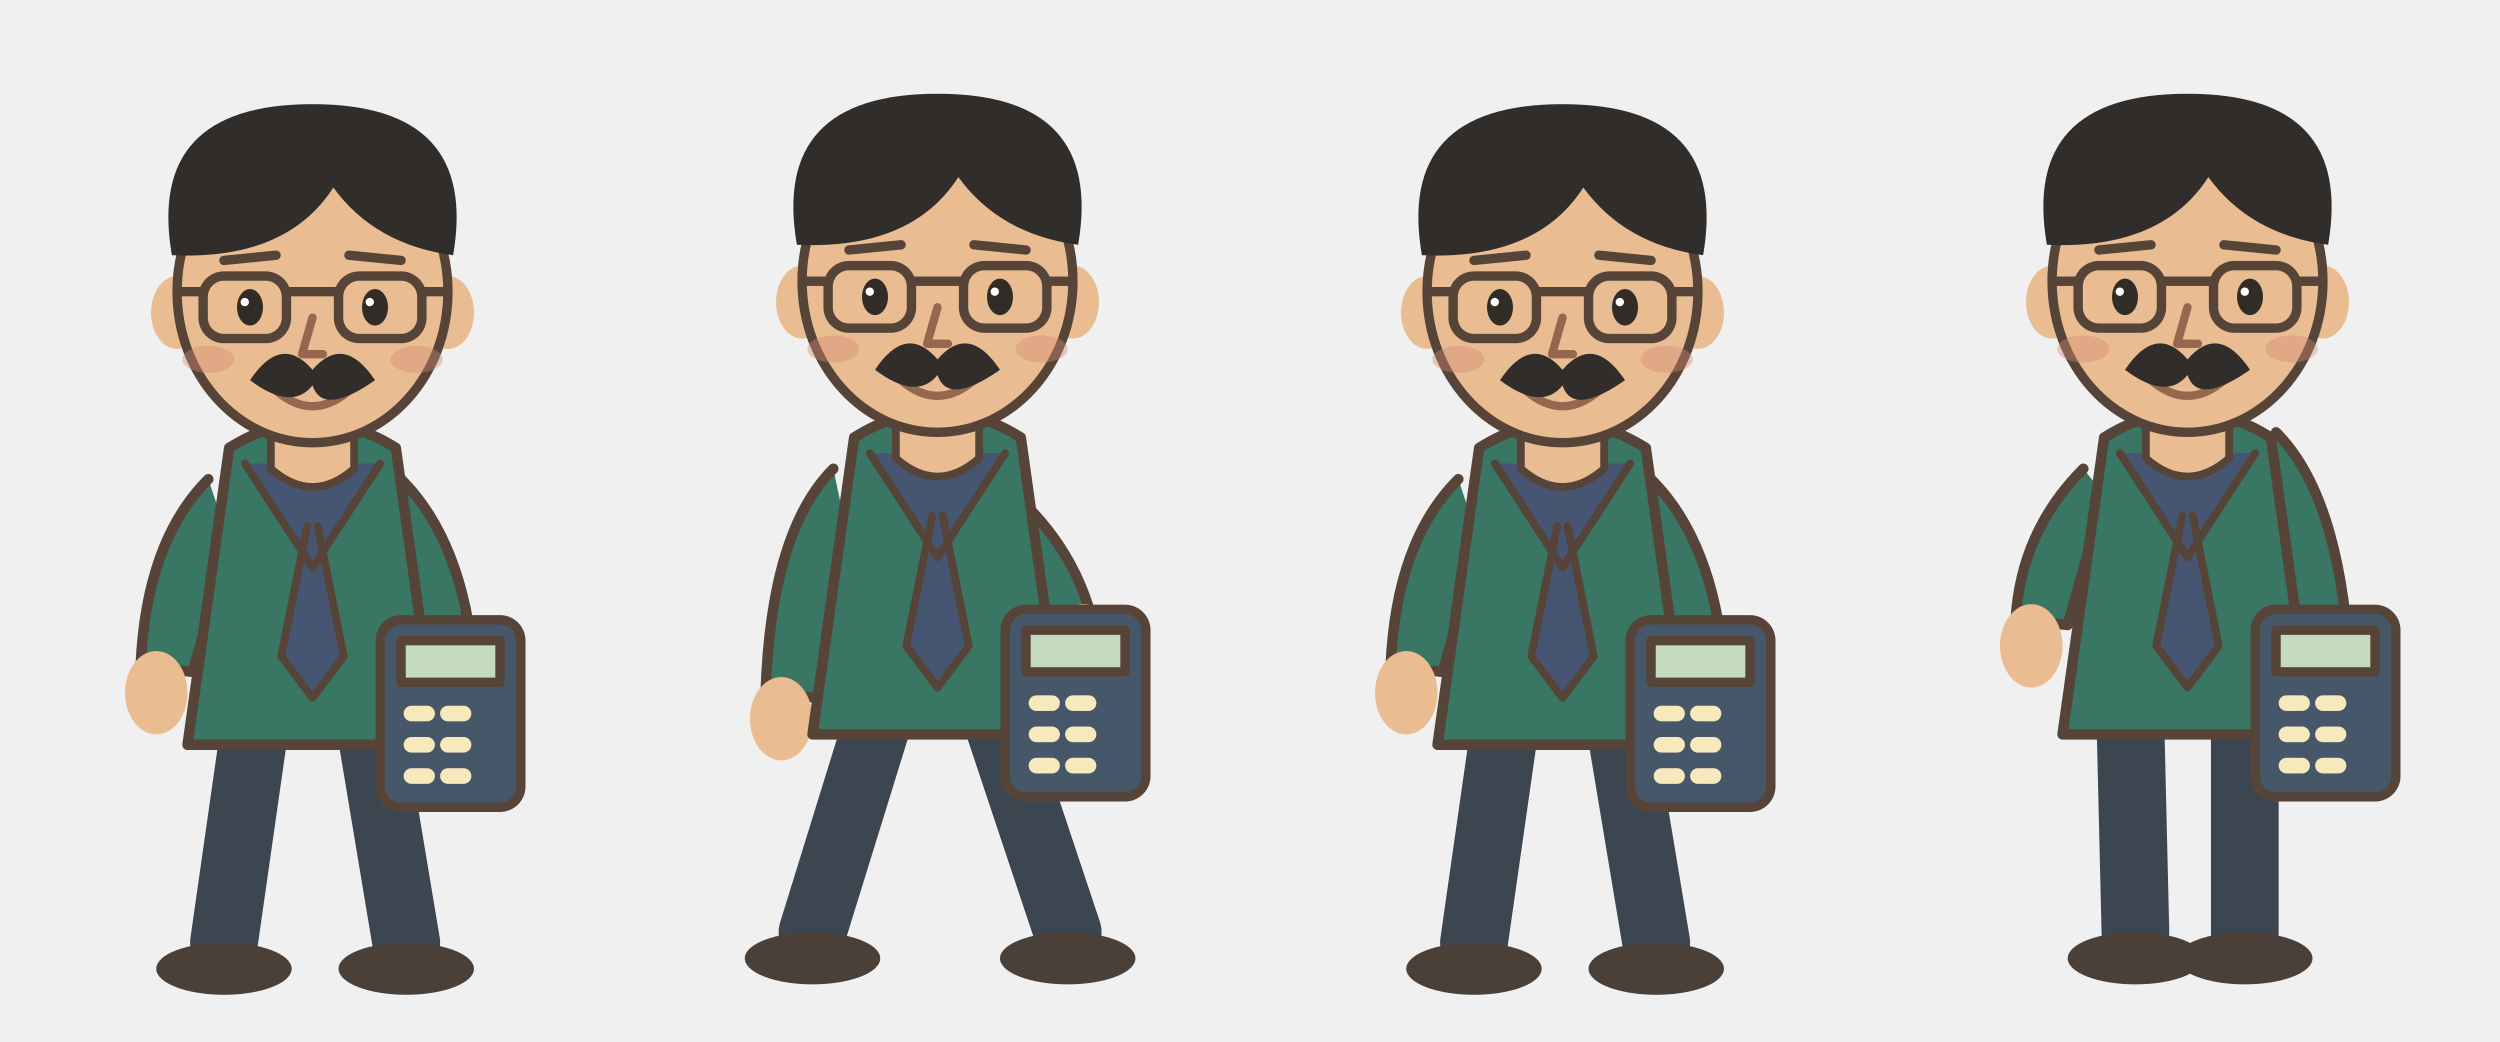
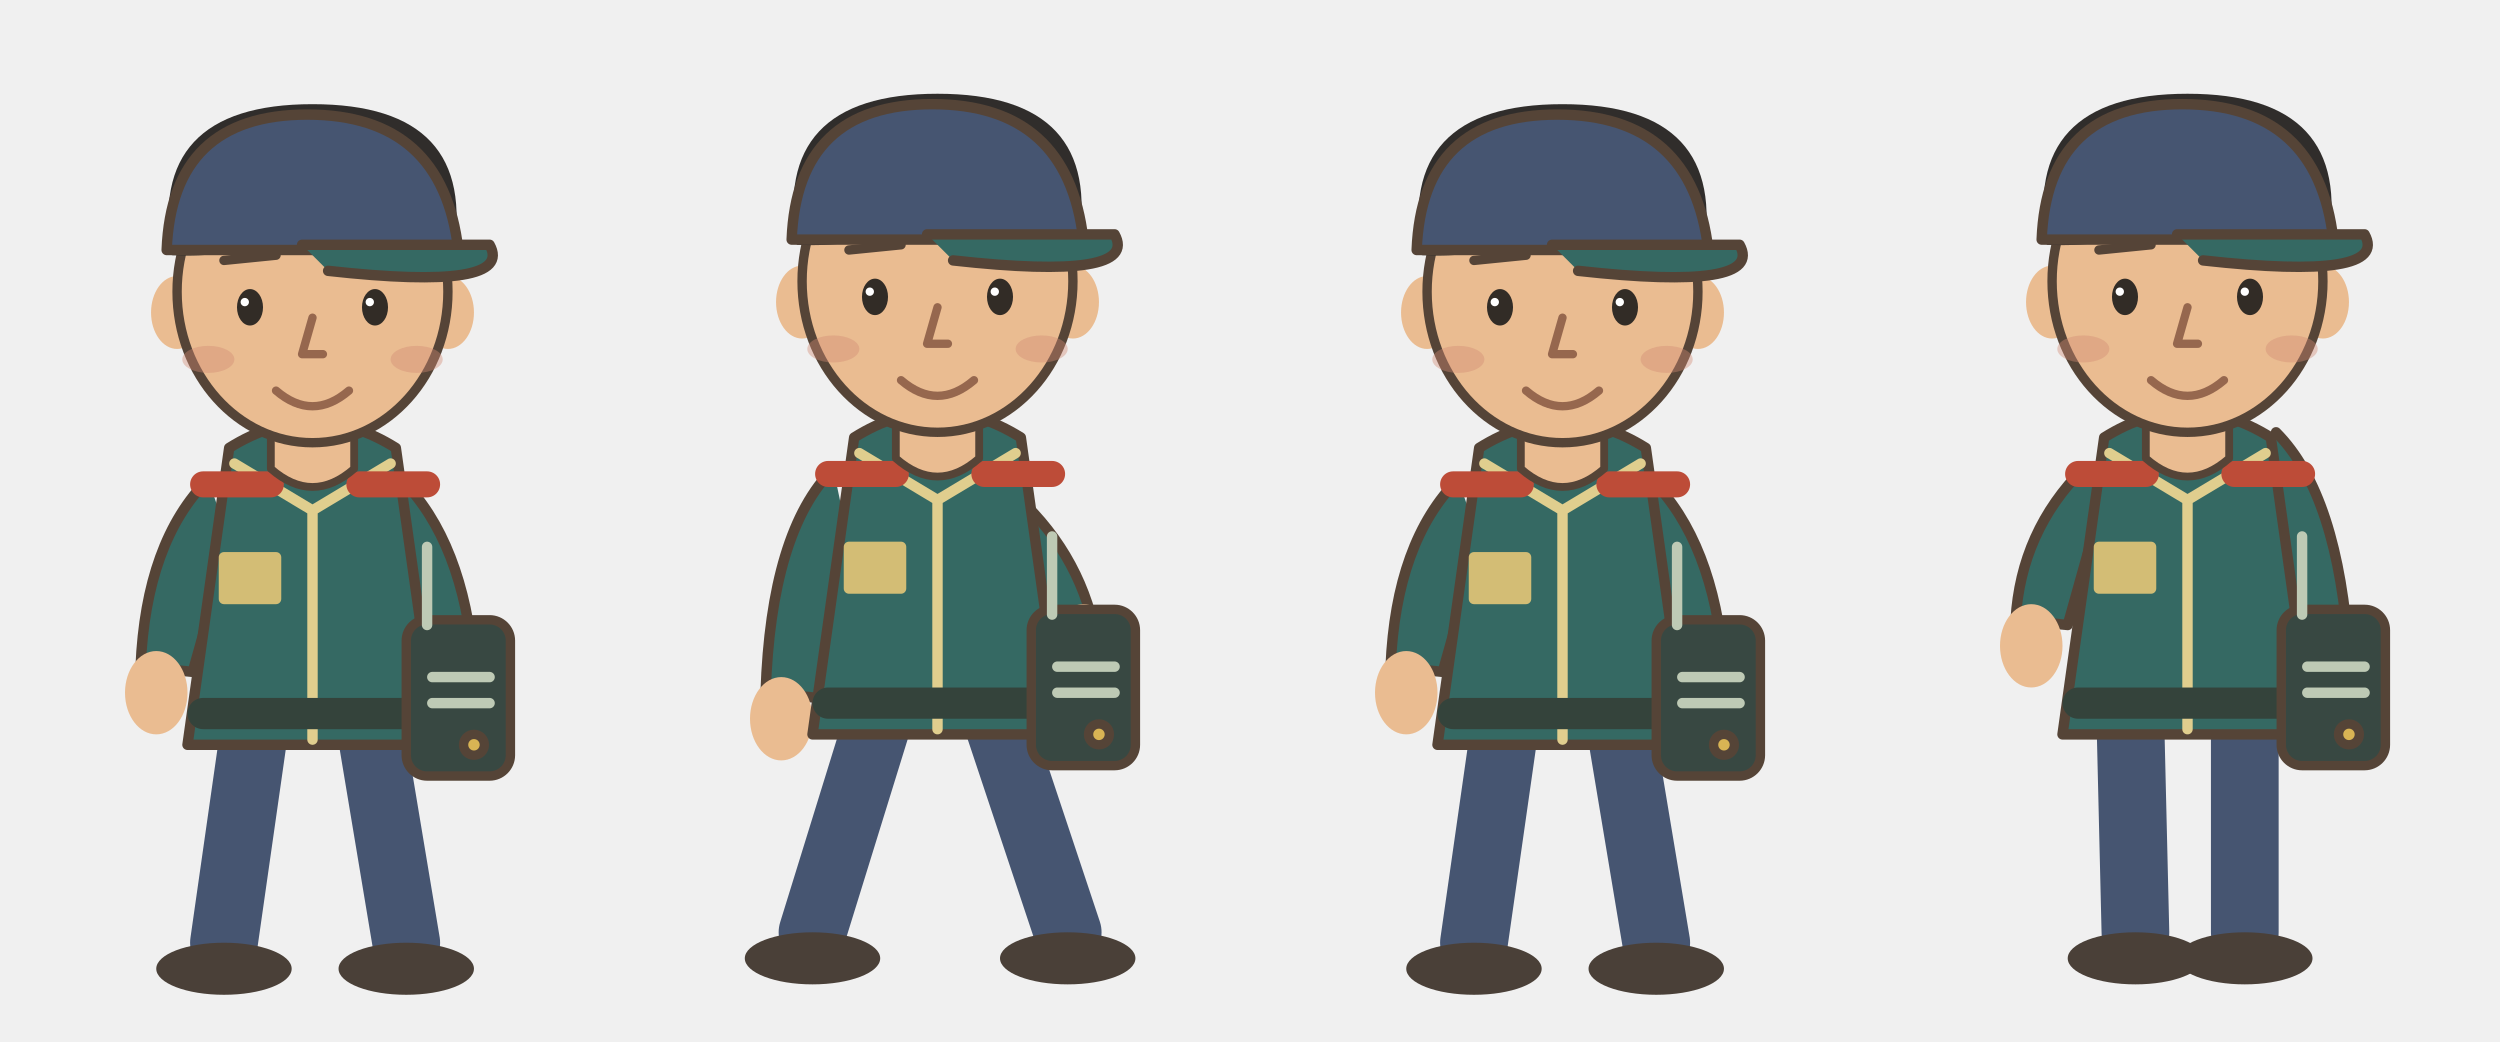
<svg xmlns="http://www.w3.org/2000/svg" width="480" height="200" viewBox="0 0 480 200">
  <g transform="translate(0 8)">
    <g transform="translate(0 0)" stroke-linejoin="round" stroke-linecap="round">
-       <path d="M49 131L43 173M71 131L78 173" fill="none" stroke="#3c4650" stroke-width="13" />
+       <path d="M49 131L43 173M71 131L78 173" fill="none" stroke="#465571" stroke-width="13" />
      <ellipse cx="43" cy="178" rx="13" ry="5" fill="#4a4038" />
      <ellipse cx="78" cy="178" rx="13" ry="5" fill="#4a4038" />
-       <path d="M40 84q-12 12-13 36l10 1 7-25m33-12q12 12 14 36l-10 1-6-25" fill="#397664" stroke="#554437" stroke-width="2" />
+       <path d="M40 84q-12 12-13 36l10 1 7-25m33-12q12 12 14 36l-10 1-6-25" fill="#356963" stroke="#554437" stroke-width="2" />
      <ellipse cx="30" cy="125" rx="6" ry="8" fill="#eabc91" />
      <ellipse cx="88" cy="125" rx="6" ry="8" fill="#eabc91" />
-       <path d="M44 78q16-10 32 0l8 57H36z" fill="#397664" stroke="#554437" stroke-width="2" />
-       <path d="M47 81l13 20 13-20M59 93l-5 25 6 8 6-8-5-25" fill="#465571" stroke="#554437" stroke-width="1.5" />
+       <path d="M44 78q16-10 32 0l8 57H36z" fill="#356963" stroke="#554437" stroke-width="2" />
+       <path d="M45 81l15 9 15-9M60 90v44" fill="none" stroke="#e0ce8e" stroke-width="2" />
+       <path d="M39 85h13m17 0h13" stroke="#bd4c38" stroke-width="5" />
+       <rect x="42" y="98" width="12" height="10" rx="1" fill="#d3bd75" />
+       <path d="M39 129h41" stroke="#34433b" stroke-width="6" />
      <path d="M52 68v14q8 7 16 0V68" fill="#eabc91" stroke="#554437" stroke-width="1.5" />
      <ellipse cx="34" cy="52" rx="5" ry="7" fill="#eabc91" />
      <ellipse cx="86" cy="52" rx="5" ry="7" fill="#eabc91" />
      <ellipse cx="60" cy="48" rx="26" ry="29" fill="#eabc91" stroke="#554437" stroke-width="1.8" />
      <path d="M33 41q-5-29 27-29t27 29q-15-2-23-13-9 14-31 13z" fill="#302d2b" />
      <path d="M43 42l10-1m14 0l10 1" stroke="#554437" stroke-width="1.8" />
      <ellipse cx="48" cy="51" rx="2.5" ry="3.5" fill="#322c26" />
      <ellipse cx="72" cy="51" rx="2.5" ry="3.5" fill="#322c26" />
      <circle cx="47" cy="50" r="0.8" fill="white" />
      <circle cx="71" cy="50" r="0.8" fill="white" />
      <ellipse cx="40" cy="61" rx="5" ry="2.6" fill="#d18a73" opacity=".4" />
      <ellipse cx="80" cy="61" rx="5" ry="2.6" fill="#d18a73" opacity=".4" />
      <path d="M60 53l-2 7h4M53 67q7 6 14 0" fill="none" stroke="#96674e" stroke-width="1.6" />
-       <path d="M48 65q6-9 12-2 6-7 12 2-10 7-12 1-4 5-12-1" fill="#302d2b" />
-       <g fill="none" stroke="#554437" stroke-width="1.8">
-         <rect x="39" y="45" width="16" height="12" rx="4" />
-         <rect x="65" y="45" width="16" height="12" rx="4" />
-         <path d="M55 48h10m-30 0h4m42 0h4" />
-       </g>
+       <path d="M32 40q1-26 27-26t29 26z" fill="#465571" stroke="#554437" stroke-width="2" />
+       <path d="M58 39h36q5 9-31 5" fill="#356963" stroke="#554437" stroke-width="2" />
      <g stroke="#554437" stroke-width="1.8" stroke-linejoin="round">
-         <rect x="73" y="111" width="27" height="36" rx="4" fill="#455769" />
-         <rect x="77" y="115" width="19" height="8" fill="#c5dbc0" />
-         <path d="M79 129h3m4 0h3m-10 6h3m4 0h3m-10 6h3m4 0h3" stroke="#f8e9bd" stroke-width="3" />
+         <rect x="78" y="111" width="20" height="30" rx="4" fill="#384842" />
+         <path d="M82 112v-15m1 25h11m-11 5h11" stroke="#becab5" stroke-width="2" />
+         <circle cx="91" cy="135" r="2" fill="#d8b454" />
      </g>
    </g>
  </g>
  <g transform="translate(120 8)">
    <g transform="translate(0 -2)" stroke-linejoin="round" stroke-linecap="round">
-       <path d="M49 131L36 173M71 131L85 173" fill="none" stroke="#3c4650" stroke-width="13" />
+       <path d="M49 131L36 173M71 131L85 173" fill="none" stroke="#465571" stroke-width="13" />
      <ellipse cx="36" cy="178" rx="13" ry="5" fill="#4a4038" />
      <ellipse cx="85" cy="178" rx="13" ry="5" fill="#4a4038" />
-       <path d="M40 84q-12 12-13 43l10 1 7-25m33-12q12 12 14 29l-10 1-6-25" fill="#397664" stroke="#554437" stroke-width="2" />
+       <path d="M40 84q-12 12-13 43l10 1 7-25m33-12q12 12 14 29l-10 1-6-25" fill="#356963" stroke="#554437" stroke-width="2" />
      <ellipse cx="30" cy="132" rx="6" ry="8" fill="#eabc91" />
      <ellipse cx="88" cy="118" rx="6" ry="8" fill="#eabc91" />
-       <path d="M44 78q16-10 32 0l8 57H36z" fill="#397664" stroke="#554437" stroke-width="2" />
-       <path d="M47 81l13 20 13-20M59 93l-5 25 6 8 6-8-5-25" fill="#465571" stroke="#554437" stroke-width="1.5" />
+       <path d="M44 78q16-10 32 0l8 57H36z" fill="#356963" stroke="#554437" stroke-width="2" />
+       <path d="M45 81l15 9 15-9M60 90v44" fill="none" stroke="#e0ce8e" stroke-width="2" />
+       <path d="M39 85h13m17 0h13" stroke="#bd4c38" stroke-width="5" />
+       <rect x="42" y="98" width="12" height="10" rx="1" fill="#d3bd75" />
+       <path d="M39 129h41" stroke="#34433b" stroke-width="6" />
      <path d="M52 68v14q8 7 16 0V68" fill="#eabc91" stroke="#554437" stroke-width="1.5" />
      <ellipse cx="34" cy="52" rx="5" ry="7" fill="#eabc91" />
      <ellipse cx="86" cy="52" rx="5" ry="7" fill="#eabc91" />
      <ellipse cx="60" cy="48" rx="26" ry="29" fill="#eabc91" stroke="#554437" stroke-width="1.8" />
      <path d="M33 41q-5-29 27-29t27 29q-15-2-23-13-9 14-31 13z" fill="#302d2b" />
      <path d="M43 42l10-1m14 0l10 1" stroke="#554437" stroke-width="1.8" />
      <ellipse cx="48" cy="51" rx="2.5" ry="3.5" fill="#322c26" />
      <ellipse cx="72" cy="51" rx="2.5" ry="3.5" fill="#322c26" />
      <circle cx="47" cy="50" r="0.8" fill="white" />
      <circle cx="71" cy="50" r="0.8" fill="white" />
      <ellipse cx="40" cy="61" rx="5" ry="2.6" fill="#d18a73" opacity=".4" />
      <ellipse cx="80" cy="61" rx="5" ry="2.6" fill="#d18a73" opacity=".4" />
      <path d="M60 53l-2 7h4M53 67q7 6 14 0" fill="none" stroke="#96674e" stroke-width="1.6" />
-       <path d="M48 65q6-9 12-2 6-7 12 2-10 7-12 1-4 5-12-1" fill="#302d2b" />
-       <g fill="none" stroke="#554437" stroke-width="1.8">
-         <rect x="39" y="45" width="16" height="12" rx="4" />
-         <rect x="65" y="45" width="16" height="12" rx="4" />
-         <path d="M55 48h10m-30 0h4m42 0h4" />
-       </g>
+       <path d="M32 40q1-26 27-26t29 26z" fill="#465571" stroke="#554437" stroke-width="2" />
+       <path d="M58 39h36q5 9-31 5" fill="#356963" stroke="#554437" stroke-width="2" />
      <g stroke="#554437" stroke-width="1.8" stroke-linejoin="round">
-         <rect x="73" y="111" width="27" height="36" rx="4" fill="#455769" />
-         <rect x="77" y="115" width="19" height="8" fill="#c5dbc0" />
-         <path d="M79 129h3m4 0h3m-10 6h3m4 0h3m-10 6h3m4 0h3" stroke="#f8e9bd" stroke-width="3" />
+         <rect x="78" y="111" width="20" height="30" rx="4" fill="#384842" />
+         <path d="M82 112v-15m1 25h11m-11 5h11" stroke="#becab5" stroke-width="2" />
+         <circle cx="91" cy="135" r="2" fill="#d8b454" />
      </g>
    </g>
  </g>
  <g transform="translate(240 8)">
    <g transform="translate(0 0)" stroke-linejoin="round" stroke-linecap="round">
-       <path d="M49 131L43 173M71 131L78 173" fill="none" stroke="#3c4650" stroke-width="13" />
+       <path d="M49 131L43 173M71 131L78 173" fill="none" stroke="#465571" stroke-width="13" />
      <ellipse cx="43" cy="178" rx="13" ry="5" fill="#4a4038" />
      <ellipse cx="78" cy="178" rx="13" ry="5" fill="#4a4038" />
-       <path d="M40 84q-12 12-13 36l10 1 7-25m33-12q12 12 14 36l-10 1-6-25" fill="#397664" stroke="#554437" stroke-width="2" />
+       <path d="M40 84q-12 12-13 36l10 1 7-25m33-12q12 12 14 36l-10 1-6-25" fill="#356963" stroke="#554437" stroke-width="2" />
      <ellipse cx="30" cy="125" rx="6" ry="8" fill="#eabc91" />
      <ellipse cx="88" cy="125" rx="6" ry="8" fill="#eabc91" />
-       <path d="M44 78q16-10 32 0l8 57H36z" fill="#397664" stroke="#554437" stroke-width="2" />
-       <path d="M47 81l13 20 13-20M59 93l-5 25 6 8 6-8-5-25" fill="#465571" stroke="#554437" stroke-width="1.5" />
+       <path d="M44 78q16-10 32 0l8 57H36z" fill="#356963" stroke="#554437" stroke-width="2" />
+       <path d="M45 81l15 9 15-9M60 90v44" fill="none" stroke="#e0ce8e" stroke-width="2" />
+       <path d="M39 85h13m17 0h13" stroke="#bd4c38" stroke-width="5" />
+       <rect x="42" y="98" width="12" height="10" rx="1" fill="#d3bd75" />
+       <path d="M39 129h41" stroke="#34433b" stroke-width="6" />
      <path d="M52 68v14q8 7 16 0V68" fill="#eabc91" stroke="#554437" stroke-width="1.5" />
      <ellipse cx="34" cy="52" rx="5" ry="7" fill="#eabc91" />
      <ellipse cx="86" cy="52" rx="5" ry="7" fill="#eabc91" />
      <ellipse cx="60" cy="48" rx="26" ry="29" fill="#eabc91" stroke="#554437" stroke-width="1.8" />
      <path d="M33 41q-5-29 27-29t27 29q-15-2-23-13-9 14-31 13z" fill="#302d2b" />
      <path d="M43 42l10-1m14 0l10 1" stroke="#554437" stroke-width="1.8" />
      <ellipse cx="48" cy="51" rx="2.5" ry="3.5" fill="#322c26" />
      <ellipse cx="72" cy="51" rx="2.5" ry="3.5" fill="#322c26" />
      <circle cx="47" cy="50" r="0.8" fill="white" />
      <circle cx="71" cy="50" r="0.8" fill="white" />
      <ellipse cx="40" cy="61" rx="5" ry="2.6" fill="#d18a73" opacity=".4" />
      <ellipse cx="80" cy="61" rx="5" ry="2.6" fill="#d18a73" opacity=".4" />
      <path d="M60 53l-2 7h4M53 67q7 6 14 0" fill="none" stroke="#96674e" stroke-width="1.6" />
-       <path d="M48 65q6-9 12-2 6-7 12 2-10 7-12 1-4 5-12-1" fill="#302d2b" />
-       <g fill="none" stroke="#554437" stroke-width="1.8">
-         <rect x="39" y="45" width="16" height="12" rx="4" />
-         <rect x="65" y="45" width="16" height="12" rx="4" />
-         <path d="M55 48h10m-30 0h4m42 0h4" />
-       </g>
+       <path d="M32 40q1-26 27-26t29 26z" fill="#465571" stroke="#554437" stroke-width="2" />
+       <path d="M58 39h36q5 9-31 5" fill="#356963" stroke="#554437" stroke-width="2" />
      <g stroke="#554437" stroke-width="1.8" stroke-linejoin="round">
-         <rect x="73" y="111" width="27" height="36" rx="4" fill="#455769" />
-         <rect x="77" y="115" width="19" height="8" fill="#c5dbc0" />
-         <path d="M79 129h3m4 0h3m-10 6h3m4 0h3m-10 6h3m4 0h3" stroke="#f8e9bd" stroke-width="3" />
+         <rect x="78" y="111" width="20" height="30" rx="4" fill="#384842" />
+         <path d="M82 112v-15m1 25h11m-11 5h11" stroke="#becab5" stroke-width="2" />
+         <circle cx="91" cy="135" r="2" fill="#d8b454" />
      </g>
    </g>
  </g>
  <g transform="translate(360 8)">
    <g transform="translate(0 -2)" stroke-linejoin="round" stroke-linecap="round">
-       <path d="M49 131L50 173M71 131L71 173" fill="none" stroke="#3c4650" stroke-width="13" />
+       <path d="M49 131L50 173M71 131L71 173" fill="none" stroke="#465571" stroke-width="13" />
      <ellipse cx="50" cy="178" rx="13" ry="5" fill="#4a4038" />
      <ellipse cx="71" cy="178" rx="13" ry="5" fill="#4a4038" />
-       <path d="M40 84q-12 12-13 29l10 1 7-25m33-12q12 12 14 43l-10 1-6-25" fill="#397664" stroke="#554437" stroke-width="2" />
+       <path d="M40 84q-12 12-13 29l10 1 7-25m33-12q12 12 14 43l-10 1-6-25" fill="#356963" stroke="#554437" stroke-width="2" />
      <ellipse cx="30" cy="118" rx="6" ry="8" fill="#eabc91" />
      <ellipse cx="88" cy="132" rx="6" ry="8" fill="#eabc91" />
-       <path d="M44 78q16-10 32 0l8 57H36z" fill="#397664" stroke="#554437" stroke-width="2" />
-       <path d="M47 81l13 20 13-20M59 93l-5 25 6 8 6-8-5-25" fill="#465571" stroke="#554437" stroke-width="1.5" />
+       <path d="M44 78q16-10 32 0l8 57H36z" fill="#356963" stroke="#554437" stroke-width="2" />
+       <path d="M45 81l15 9 15-9M60 90v44" fill="none" stroke="#e0ce8e" stroke-width="2" />
+       <path d="M39 85h13m17 0h13" stroke="#bd4c38" stroke-width="5" />
+       <rect x="42" y="98" width="12" height="10" rx="1" fill="#d3bd75" />
+       <path d="M39 129h41" stroke="#34433b" stroke-width="6" />
      <path d="M52 68v14q8 7 16 0V68" fill="#eabc91" stroke="#554437" stroke-width="1.5" />
      <ellipse cx="34" cy="52" rx="5" ry="7" fill="#eabc91" />
      <ellipse cx="86" cy="52" rx="5" ry="7" fill="#eabc91" />
      <ellipse cx="60" cy="48" rx="26" ry="29" fill="#eabc91" stroke="#554437" stroke-width="1.8" />
      <path d="M33 41q-5-29 27-29t27 29q-15-2-23-13-9 14-31 13z" fill="#302d2b" />
      <path d="M43 42l10-1m14 0l10 1" stroke="#554437" stroke-width="1.8" />
      <ellipse cx="48" cy="51" rx="2.5" ry="3.5" fill="#322c26" />
      <ellipse cx="72" cy="51" rx="2.5" ry="3.5" fill="#322c26" />
      <circle cx="47" cy="50" r="0.8" fill="white" />
      <circle cx="71" cy="50" r="0.8" fill="white" />
      <ellipse cx="40" cy="61" rx="5" ry="2.6" fill="#d18a73" opacity=".4" />
      <ellipse cx="80" cy="61" rx="5" ry="2.6" fill="#d18a73" opacity=".4" />
      <path d="M60 53l-2 7h4M53 67q7 6 14 0" fill="none" stroke="#96674e" stroke-width="1.6" />
-       <path d="M48 65q6-9 12-2 6-7 12 2-10 7-12 1-4 5-12-1" fill="#302d2b" />
-       <g fill="none" stroke="#554437" stroke-width="1.8">
-         <rect x="39" y="45" width="16" height="12" rx="4" />
-         <rect x="65" y="45" width="16" height="12" rx="4" />
-         <path d="M55 48h10m-30 0h4m42 0h4" />
-       </g>
+       <path d="M32 40q1-26 27-26t29 26z" fill="#465571" stroke="#554437" stroke-width="2" />
+       <path d="M58 39h36q5 9-31 5" fill="#356963" stroke="#554437" stroke-width="2" />
      <g stroke="#554437" stroke-width="1.8" stroke-linejoin="round">
-         <rect x="73" y="111" width="27" height="36" rx="4" fill="#455769" />
-         <rect x="77" y="115" width="19" height="8" fill="#c5dbc0" />
-         <path d="M79 129h3m4 0h3m-10 6h3m4 0h3m-10 6h3m4 0h3" stroke="#f8e9bd" stroke-width="3" />
+         <rect x="78" y="111" width="20" height="30" rx="4" fill="#384842" />
+         <path d="M82 112v-15m1 25h11m-11 5h11" stroke="#becab5" stroke-width="2" />
+         <circle cx="91" cy="135" r="2" fill="#d8b454" />
      </g>
    </g>
  </g>
</svg>
